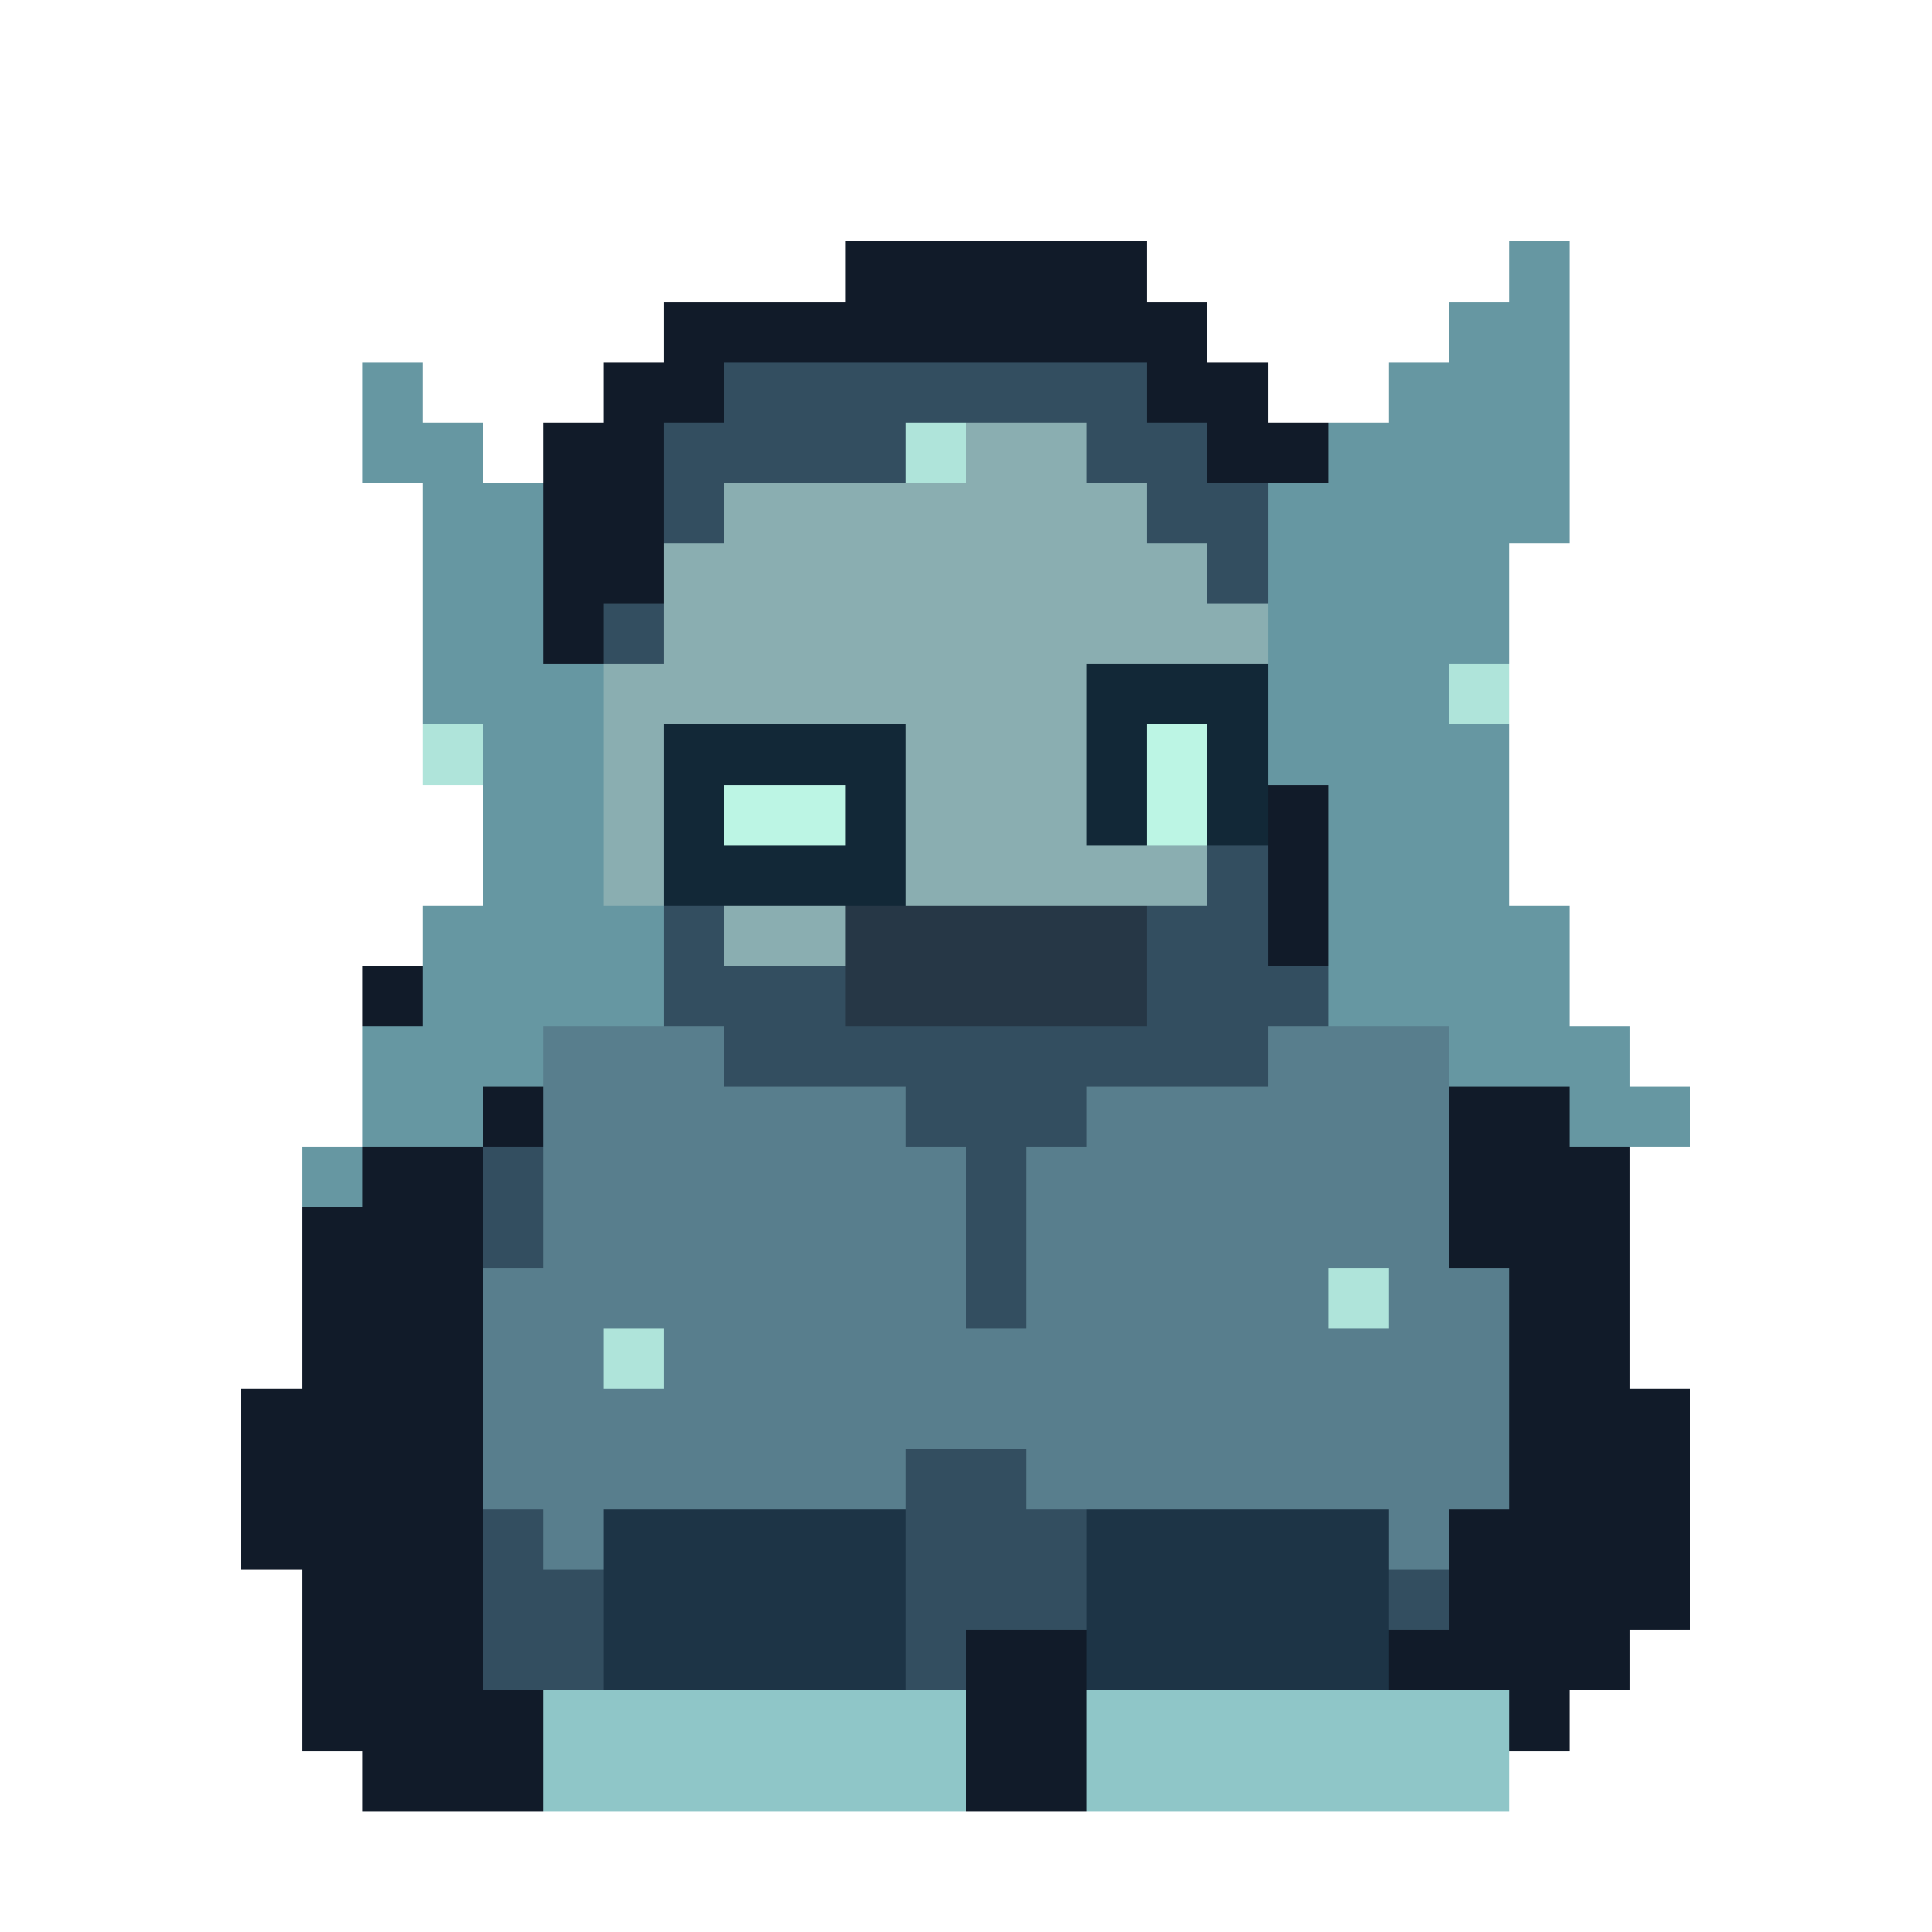
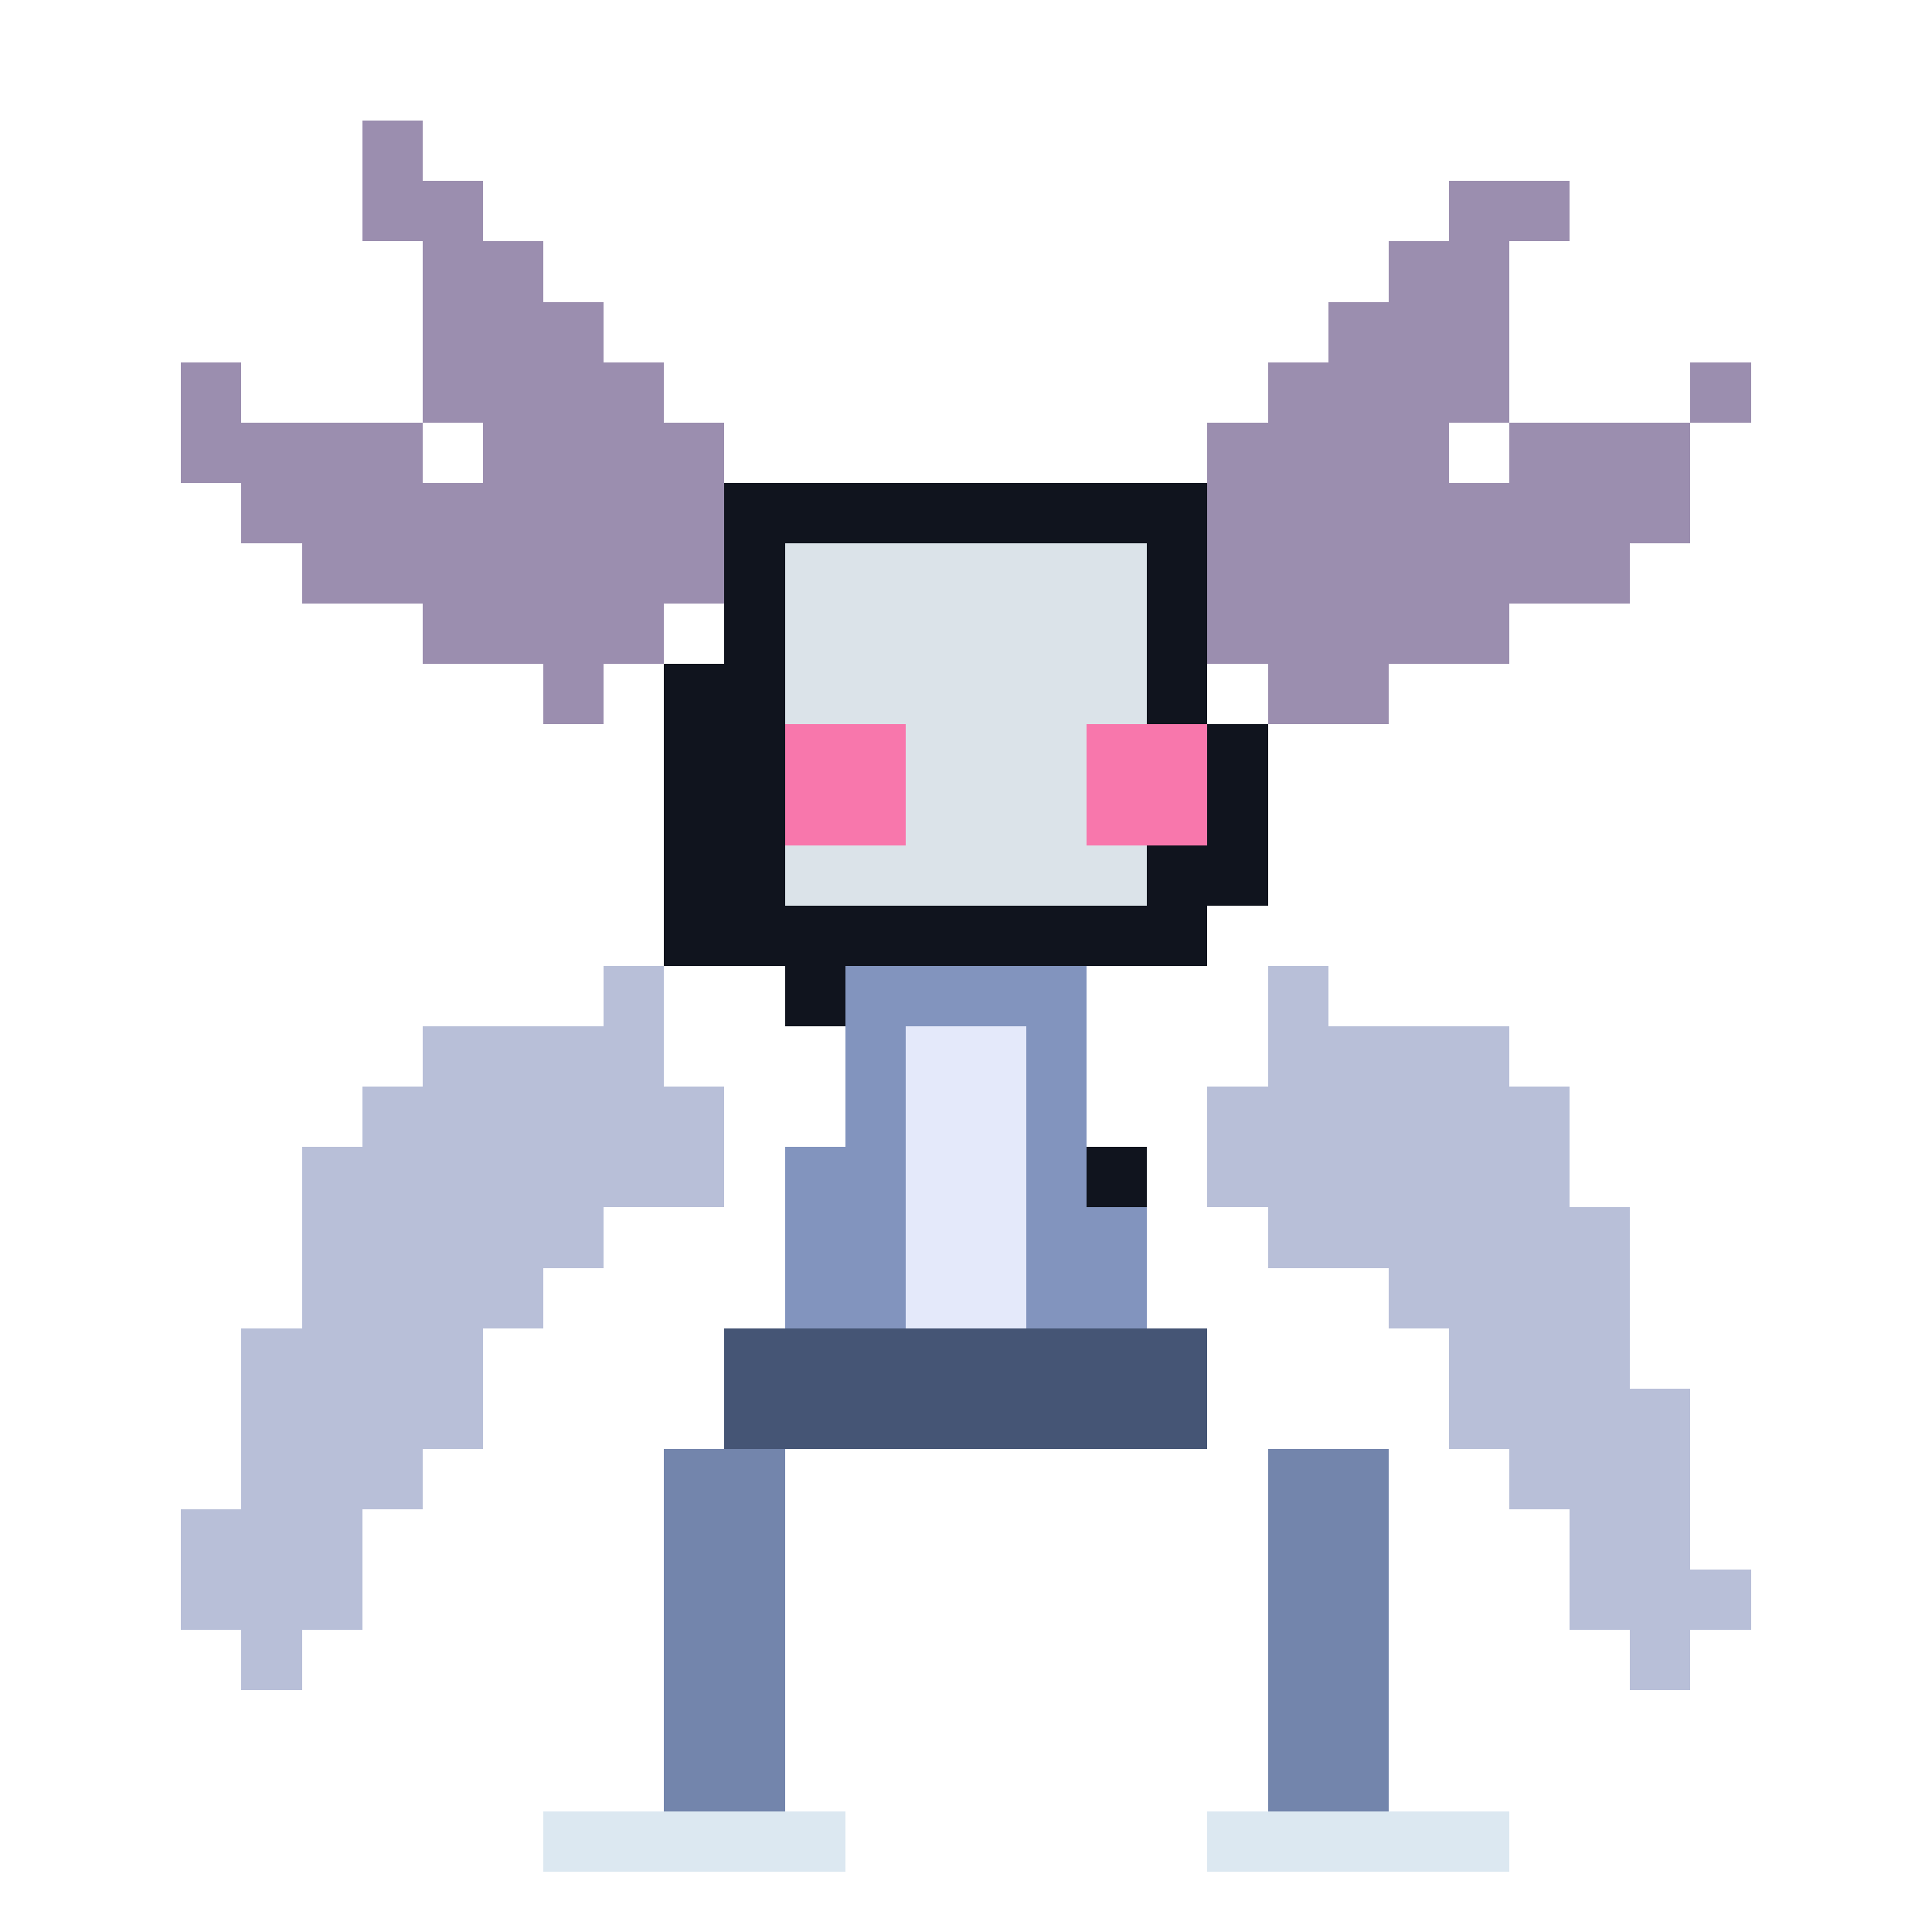
<svg xmlns="http://www.w3.org/2000/svg" width="32" height="32" viewBox="0 0 32 32" shape-rendering="crispEdges">
-   <rect x="14" y="4" width="5" height="1" fill="#111b29" />
-   <rect x="25" y="4" width="1" height="1" fill="#6697a2" />
-   <rect x="11" y="5" width="9" height="1" fill="#111b29" />
-   <rect x="24" y="5" width="2" height="1" fill="#6697a2" />
-   <rect x="6" y="6" width="1" height="1" fill="#6697a2" />
-   <rect x="10" y="6" width="2" height="1" fill="#111b29" />
-   <rect x="12" y="6" width="7" height="1" fill="#334e60" />
-   <rect x="19" y="6" width="2" height="1" fill="#111b29" />
-   <rect x="23" y="6" width="3" height="1" fill="#6697a2" />
-   <rect x="6" y="7" width="2" height="1" fill="#6697a2" />
-   <rect x="9" y="7" width="2" height="1" fill="#111b29" />
-   <rect x="11" y="7" width="4" height="1" fill="#334e60" />
-   <rect x="15" y="7" width="1" height="1" fill="#afe4da" />
-   <rect x="16" y="7" width="2" height="1" fill="#8aaeb1" />
-   <rect x="18" y="7" width="2" height="1" fill="#334e60" />
-   <rect x="20" y="7" width="2" height="1" fill="#111b29" />
-   <rect x="22" y="7" width="4" height="1" fill="#6697a2" />
-   <rect x="7" y="8" width="2" height="1" fill="#6697a2" />
-   <rect x="9" y="8" width="2" height="1" fill="#111b29" />
-   <rect x="11" y="8" width="1" height="1" fill="#334e60" />
-   <rect x="12" y="8" width="7" height="1" fill="#8aaeb1" />
-   <rect x="19" y="8" width="2" height="1" fill="#334e60" />
-   <rect x="21" y="8" width="5" height="1" fill="#6697a2" />
-   <rect x="7" y="9" width="2" height="1" fill="#6697a2" />
-   <rect x="9" y="9" width="2" height="1" fill="#111b29" />
-   <rect x="11" y="9" width="9" height="1" fill="#8aaeb1" />
-   <rect x="20" y="9" width="1" height="1" fill="#334e60" />
-   <rect x="21" y="9" width="4" height="1" fill="#6697a2" />
-   <rect x="7" y="10" width="2" height="1" fill="#6697a2" />
-   <rect x="9" y="10" width="1" height="1" fill="#111b29" />
-   <rect x="10" y="10" width="1" height="1" fill="#334e60" />
-   <rect x="11" y="10" width="10" height="1" fill="#8aaeb1" />
-   <rect x="21" y="10" width="4" height="1" fill="#6697a2" />
-   <rect x="7" y="11" width="3" height="1" fill="#6697a2" />
-   <rect x="10" y="11" width="8" height="1" fill="#8aaeb1" />
-   <rect x="18" y="11" width="3" height="1" fill="#122837" />
-   <rect x="21" y="11" width="3" height="1" fill="#6697a2" />
-   <rect x="24" y="11" width="1" height="1" fill="#afe4da" />
-   <rect x="7" y="12" width="1" height="1" fill="#afe4da" />
-   <rect x="8" y="12" width="2" height="1" fill="#6697a2" />
-   <rect x="10" y="12" width="1" height="1" fill="#8aaeb1" />
-   <rect x="11" y="12" width="4" height="1" fill="#122837" />
-   <rect x="15" y="12" width="3" height="1" fill="#8aaeb1" />
-   <rect x="18" y="12" width="1" height="1" fill="#122837" />
-   <rect x="19" y="12" width="1" height="1" fill="#bcf5e4" />
-   <rect x="20" y="12" width="1" height="1" fill="#122837" />
-   <rect x="21" y="12" width="4" height="1" fill="#6697a2" />
-   <rect x="8" y="13" width="2" height="1" fill="#6697a2" />
-   <rect x="10" y="13" width="1" height="1" fill="#8aaeb1" />
-   <rect x="11" y="13" width="1" height="1" fill="#122837" />
-   <rect x="12" y="13" width="2" height="1" fill="#bcf5e4" />
-   <rect x="14" y="13" width="1" height="1" fill="#122837" />
-   <rect x="15" y="13" width="3" height="1" fill="#8aaeb1" />
-   <rect x="18" y="13" width="1" height="1" fill="#122837" />
-   <rect x="19" y="13" width="1" height="1" fill="#bcf5e4" />
-   <rect x="20" y="13" width="1" height="1" fill="#122837" />
-   <rect x="21" y="13" width="1" height="1" fill="#111b29" />
-   <rect x="22" y="13" width="3" height="1" fill="#6697a2" />
-   <rect x="8" y="14" width="2" height="1" fill="#6697a2" />
-   <rect x="10" y="14" width="1" height="1" fill="#8aaeb1" />
-   <rect x="11" y="14" width="4" height="1" fill="#122837" />
-   <rect x="15" y="14" width="5" height="1" fill="#8aaeb1" />
-   <rect x="20" y="14" width="1" height="1" fill="#334e60" />
-   <rect x="21" y="14" width="1" height="1" fill="#111b29" />
-   <rect x="22" y="14" width="3" height="1" fill="#6697a2" />
-   <rect x="7" y="15" width="4" height="1" fill="#6697a2" />
-   <rect x="11" y="15" width="1" height="1" fill="#334e60" />
-   <rect x="12" y="15" width="2" height="1" fill="#8aaeb1" />
-   <rect x="14" y="15" width="5" height="1" fill="#263746" />
-   <rect x="19" y="15" width="2" height="1" fill="#334e60" />
-   <rect x="21" y="15" width="1" height="1" fill="#111b29" />
-   <rect x="22" y="15" width="4" height="1" fill="#6697a2" />
-   <rect x="6" y="16" width="1" height="1" fill="#111b29" />
-   <rect x="7" y="16" width="4" height="1" fill="#6697a2" />
-   <rect x="11" y="16" width="3" height="1" fill="#334e60" />
-   <rect x="14" y="16" width="5" height="1" fill="#263746" />
-   <rect x="19" y="16" width="3" height="1" fill="#334e60" />
-   <rect x="22" y="16" width="4" height="1" fill="#6697a2" />
-   <rect x="6" y="17" width="3" height="1" fill="#6697a2" />
-   <rect x="9" y="17" width="3" height="1" fill="#587e8d" />
-   <rect x="12" y="17" width="9" height="1" fill="#334e60" />
-   <rect x="21" y="17" width="3" height="1" fill="#587e8d" />
-   <rect x="24" y="17" width="3" height="1" fill="#6697a2" />
-   <rect x="6" y="18" width="2" height="1" fill="#6697a2" />
-   <rect x="8" y="18" width="1" height="1" fill="#111b29" />
-   <rect x="9" y="18" width="6" height="1" fill="#587e8d" />
-   <rect x="15" y="18" width="3" height="1" fill="#334e60" />
-   <rect x="18" y="18" width="6" height="1" fill="#587e8d" />
-   <rect x="24" y="18" width="2" height="1" fill="#111b29" />
-   <rect x="26" y="18" width="2" height="1" fill="#6697a2" />
-   <rect x="5" y="19" width="1" height="1" fill="#6697a2" />
-   <rect x="6" y="19" width="2" height="1" fill="#111b29" />
-   <rect x="8" y="19" width="1" height="1" fill="#334e60" />
-   <rect x="9" y="19" width="7" height="1" fill="#587e8d" />
-   <rect x="16" y="19" width="1" height="1" fill="#334e60" />
-   <rect x="17" y="19" width="7" height="1" fill="#587e8d" />
-   <rect x="24" y="19" width="3" height="1" fill="#111b29" />
-   <rect x="5" y="20" width="3" height="1" fill="#111b29" />
-   <rect x="8" y="20" width="1" height="1" fill="#334e60" />
-   <rect x="9" y="20" width="7" height="1" fill="#587e8d" />
-   <rect x="16" y="20" width="1" height="1" fill="#334e60" />
-   <rect x="17" y="20" width="7" height="1" fill="#587e8d" />
-   <rect x="24" y="20" width="3" height="1" fill="#111b29" />
-   <rect x="5" y="21" width="3" height="1" fill="#111b29" />
-   <rect x="8" y="21" width="8" height="1" fill="#587e8d" />
-   <rect x="16" y="21" width="1" height="1" fill="#334e60" />
-   <rect x="17" y="21" width="5" height="1" fill="#587e8d" />
-   <rect x="22" y="21" width="1" height="1" fill="#afe4da" />
-   <rect x="23" y="21" width="2" height="1" fill="#587e8d" />
-   <rect x="25" y="21" width="2" height="1" fill="#111b29" />
-   <rect x="5" y="22" width="3" height="1" fill="#111b29" />
-   <rect x="8" y="22" width="2" height="1" fill="#587e8d" />
-   <rect x="10" y="22" width="1" height="1" fill="#afe4da" />
-   <rect x="11" y="22" width="14" height="1" fill="#587e8d" />
-   <rect x="25" y="22" width="2" height="1" fill="#111b29" />
-   <rect x="4" y="23" width="4" height="1" fill="#111b29" />
-   <rect x="8" y="23" width="17" height="1" fill="#587e8d" />
-   <rect x="25" y="23" width="3" height="1" fill="#111b29" />
-   <rect x="4" y="24" width="4" height="1" fill="#111b29" />
-   <rect x="8" y="24" width="7" height="1" fill="#587e8d" />
-   <rect x="15" y="24" width="2" height="1" fill="#334e60" />
-   <rect x="17" y="24" width="8" height="1" fill="#587e8d" />
-   <rect x="25" y="24" width="3" height="1" fill="#111b29" />
-   <rect x="4" y="25" width="4" height="1" fill="#111b29" />
-   <rect x="8" y="25" width="1" height="1" fill="#334e60" />
-   <rect x="9" y="25" width="1" height="1" fill="#587e8d" />
-   <rect x="10" y="25" width="5" height="1" fill="#1d3446" />
-   <rect x="15" y="25" width="3" height="1" fill="#334e60" />
-   <rect x="18" y="25" width="5" height="1" fill="#1d3446" />
-   <rect x="23" y="25" width="1" height="1" fill="#587e8d" />
-   <rect x="24" y="25" width="4" height="1" fill="#111b29" />
-   <rect x="5" y="26" width="3" height="1" fill="#111b29" />
-   <rect x="8" y="26" width="2" height="1" fill="#334e60" />
-   <rect x="10" y="26" width="5" height="1" fill="#1d3446" />
-   <rect x="15" y="26" width="3" height="1" fill="#334e60" />
-   <rect x="18" y="26" width="5" height="1" fill="#1d3446" />
-   <rect x="23" y="26" width="1" height="1" fill="#334e60" />
-   <rect x="24" y="26" width="4" height="1" fill="#111b29" />
-   <rect x="5" y="27" width="3" height="1" fill="#111b29" />
-   <rect x="8" y="27" width="2" height="1" fill="#334e60" />
-   <rect x="10" y="27" width="5" height="1" fill="#1d3446" />
-   <rect x="15" y="27" width="1" height="1" fill="#334e60" />
-   <rect x="16" y="27" width="2" height="1" fill="#111b29" />
-   <rect x="18" y="27" width="5" height="1" fill="#1d3446" />
-   <rect x="23" y="27" width="4" height="1" fill="#111b29" />
-   <rect x="5" y="28" width="4" height="1" fill="#111b29" />
-   <rect x="9" y="28" width="7" height="1" fill="#8fc6c8" />
-   <rect x="16" y="28" width="2" height="1" fill="#111b29" />
-   <rect x="18" y="28" width="7" height="1" fill="#8fc6c8" />
-   <rect x="25" y="28" width="1" height="1" fill="#111b29" />
-   <rect x="6" y="29" width="3" height="1" fill="#111b29" />
-   <rect x="9" y="29" width="7" height="1" fill="#8fc6c8" />
-   <rect x="16" y="29" width="2" height="1" fill="#111b29" />
-   <rect x="18" y="29" width="7" height="1" fill="#8fc6c8" />
+   <rect x="6" y="2" width="1" height="1" fill="#9b8eaf" />
+   <rect x="6" y="3" width="2" height="1" fill="#9b8eaf" />
+   <rect x="24" y="3" width="2" height="1" fill="#9b8eaf" />
+   <rect x="7" y="4" width="2" height="1" fill="#9b8eaf" />
+   <rect x="23" y="4" width="2" height="1" fill="#9b8eaf" />
+   <rect x="7" y="5" width="3" height="1" fill="#9b8eaf" />
+   <rect x="22" y="5" width="3" height="1" fill="#9b8eaf" />
+   <rect x="3" y="6" width="1" height="1" fill="#9b8eaf" />
+   <rect x="7" y="6" width="4" height="1" fill="#9b8eaf" />
+   <rect x="21" y="6" width="4" height="1" fill="#9b8eaf" />
+   <rect x="28" y="6" width="1" height="1" fill="#9b8eaf" />
+   <rect x="3" y="7" width="4" height="1" fill="#9b8eaf" />
+   <rect x="8" y="7" width="4" height="1" fill="#9b8eaf" />
+   <rect x="20" y="7" width="4" height="1" fill="#9b8eaf" />
+   <rect x="25" y="7" width="3" height="1" fill="#9b8eaf" />
+   <rect x="4" y="8" width="8" height="1" fill="#9b8eaf" />
+   <rect x="12" y="8" width="8" height="1" fill="#10141e" />
+   <rect x="20" y="8" width="8" height="1" fill="#9b8eaf" />
+   <rect x="5" y="9" width="7" height="1" fill="#9b8eaf" />
+   <rect x="12" y="9" width="1" height="1" fill="#10141e" />
+   <rect x="13" y="9" width="6" height="1" fill="#dbe3e9" />
+   <rect x="19" y="9" width="1" height="1" fill="#10141e" />
+   <rect x="20" y="9" width="7" height="1" fill="#9b8eaf" />
+   <rect x="7" y="10" width="4" height="1" fill="#9b8eaf" />
+   <rect x="12" y="10" width="1" height="1" fill="#10141e" />
+   <rect x="13" y="10" width="6" height="1" fill="#dbe3e9" />
+   <rect x="19" y="10" width="1" height="1" fill="#10141e" />
+   <rect x="20" y="10" width="5" height="1" fill="#9b8eaf" />
+   <rect x="9" y="11" width="1" height="1" fill="#9b8eaf" />
+   <rect x="11" y="11" width="2" height="1" fill="#10141e" />
+   <rect x="13" y="11" width="6" height="1" fill="#dbe3e9" />
+   <rect x="19" y="11" width="1" height="1" fill="#10141e" />
+   <rect x="21" y="11" width="2" height="1" fill="#9b8eaf" />
+   <rect x="11" y="12" width="2" height="1" fill="#10141e" />
+   <rect x="13" y="12" width="2" height="1" fill="#f877ac" />
+   <rect x="15" y="12" width="3" height="1" fill="#dbe3e9" />
+   <rect x="18" y="12" width="2" height="1" fill="#f877ac" />
+   <rect x="20" y="12" width="1" height="1" fill="#10141e" />
+   <rect x="11" y="13" width="2" height="1" fill="#10141e" />
+   <rect x="13" y="13" width="2" height="1" fill="#f877ac" />
+   <rect x="15" y="13" width="3" height="1" fill="#dbe3e9" />
+   <rect x="18" y="13" width="2" height="1" fill="#f877ac" />
+   <rect x="20" y="13" width="1" height="1" fill="#10141e" />
+   <rect x="11" y="14" width="2" height="1" fill="#10141e" />
+   <rect x="13" y="14" width="6" height="1" fill="#dbe3e9" />
+   <rect x="19" y="14" width="2" height="1" fill="#10141e" />
+   <rect x="11" y="15" width="9" height="1" fill="#10141e" />
+   <rect x="10" y="16" width="1" height="1" fill="#b8bfd8" />
+   <rect x="13" y="16" width="1" height="1" fill="#10141e" />
+   <rect x="14" y="16" width="4" height="1" fill="#8294be" />
+   <rect x="21" y="16" width="1" height="1" fill="#b8bfd8" />
+   <rect x="7" y="17" width="4" height="1" fill="#b8bfd8" />
+   <rect x="14" y="17" width="1" height="1" fill="#8294be" />
+   <rect x="15" y="17" width="2" height="1" fill="#e4e9fa" />
+   <rect x="17" y="17" width="1" height="1" fill="#8294be" />
+   <rect x="21" y="17" width="4" height="1" fill="#b8bfd8" />
+   <rect x="6" y="18" width="6" height="1" fill="#b8bfd8" />
+   <rect x="14" y="18" width="1" height="1" fill="#8294be" />
+   <rect x="15" y="18" width="2" height="1" fill="#e4e9fa" />
+   <rect x="17" y="18" width="1" height="1" fill="#8294be" />
+   <rect x="20" y="18" width="6" height="1" fill="#b8bfd8" />
+   <rect x="5" y="19" width="7" height="1" fill="#b8bfd8" />
+   <rect x="13" y="19" width="2" height="1" fill="#8294be" />
+   <rect x="15" y="19" width="2" height="1" fill="#e4e9fa" />
+   <rect x="17" y="19" width="1" height="1" fill="#8294be" />
+   <rect x="18" y="19" width="1" height="1" fill="#10141e" />
+   <rect x="20" y="19" width="6" height="1" fill="#b8bfd8" />
+   <rect x="5" y="20" width="5" height="1" fill="#b8bfd8" />
+   <rect x="13" y="20" width="2" height="1" fill="#8294be" />
+   <rect x="15" y="20" width="2" height="1" fill="#e4e9fa" />
+   <rect x="17" y="20" width="2" height="1" fill="#8294be" />
+   <rect x="21" y="20" width="6" height="1" fill="#b8bfd8" />
+   <rect x="5" y="21" width="4" height="1" fill="#b8bfd8" />
+   <rect x="13" y="21" width="2" height="1" fill="#8294be" />
+   <rect x="15" y="21" width="2" height="1" fill="#e4e9fa" />
+   <rect x="17" y="21" width="2" height="1" fill="#8294be" />
+   <rect x="23" y="21" width="4" height="1" fill="#b8bfd8" />
+   <rect x="4" y="22" width="4" height="1" fill="#b8bfd8" />
+   <rect x="12" y="22" width="8" height="1" fill="#455575" />
+   <rect x="24" y="22" width="3" height="1" fill="#b8bfd8" />
+   <rect x="4" y="23" width="4" height="1" fill="#b8bfd8" />
+   <rect x="12" y="23" width="8" height="1" fill="#455575" />
+   <rect x="24" y="23" width="4" height="1" fill="#b8bfd8" />
+   <rect x="4" y="24" width="3" height="1" fill="#b8bfd8" />
+   <rect x="11" y="24" width="2" height="1" fill="#7385ac" />
+   <rect x="21" y="24" width="2" height="1" fill="#7385ac" />
+   <rect x="25" y="24" width="3" height="1" fill="#b8bfd8" />
+   <rect x="3" y="25" width="3" height="1" fill="#b8bfd8" />
+   <rect x="11" y="25" width="2" height="1" fill="#7385ac" />
+   <rect x="21" y="25" width="2" height="1" fill="#7385ac" />
+   <rect x="26" y="25" width="2" height="1" fill="#b8bfd8" />
+   <rect x="3" y="26" width="3" height="1" fill="#b8bfd8" />
+   <rect x="11" y="26" width="2" height="1" fill="#7385ac" />
+   <rect x="21" y="26" width="2" height="1" fill="#7385ac" />
+   <rect x="26" y="26" width="3" height="1" fill="#b8bfd8" />
+   <rect x="4" y="27" width="1" height="1" fill="#b8bfd8" />
+   <rect x="11" y="27" width="2" height="1" fill="#7385ac" />
+   <rect x="21" y="27" width="2" height="1" fill="#7385ac" />
+   <rect x="27" y="27" width="1" height="1" fill="#b8bfd8" />
+   <rect x="11" y="28" width="2" height="1" fill="#7385ac" />
+   <rect x="21" y="28" width="2" height="1" fill="#7385ac" />
+   <rect x="11" y="29" width="2" height="1" fill="#7385ac" />
+   <rect x="21" y="29" width="2" height="1" fill="#7385ac" />
+   <rect x="9" y="30" width="5" height="1" fill="#dce8f1" />
+   <rect x="20" y="30" width="5" height="1" fill="#dce8f1" />
</svg>
